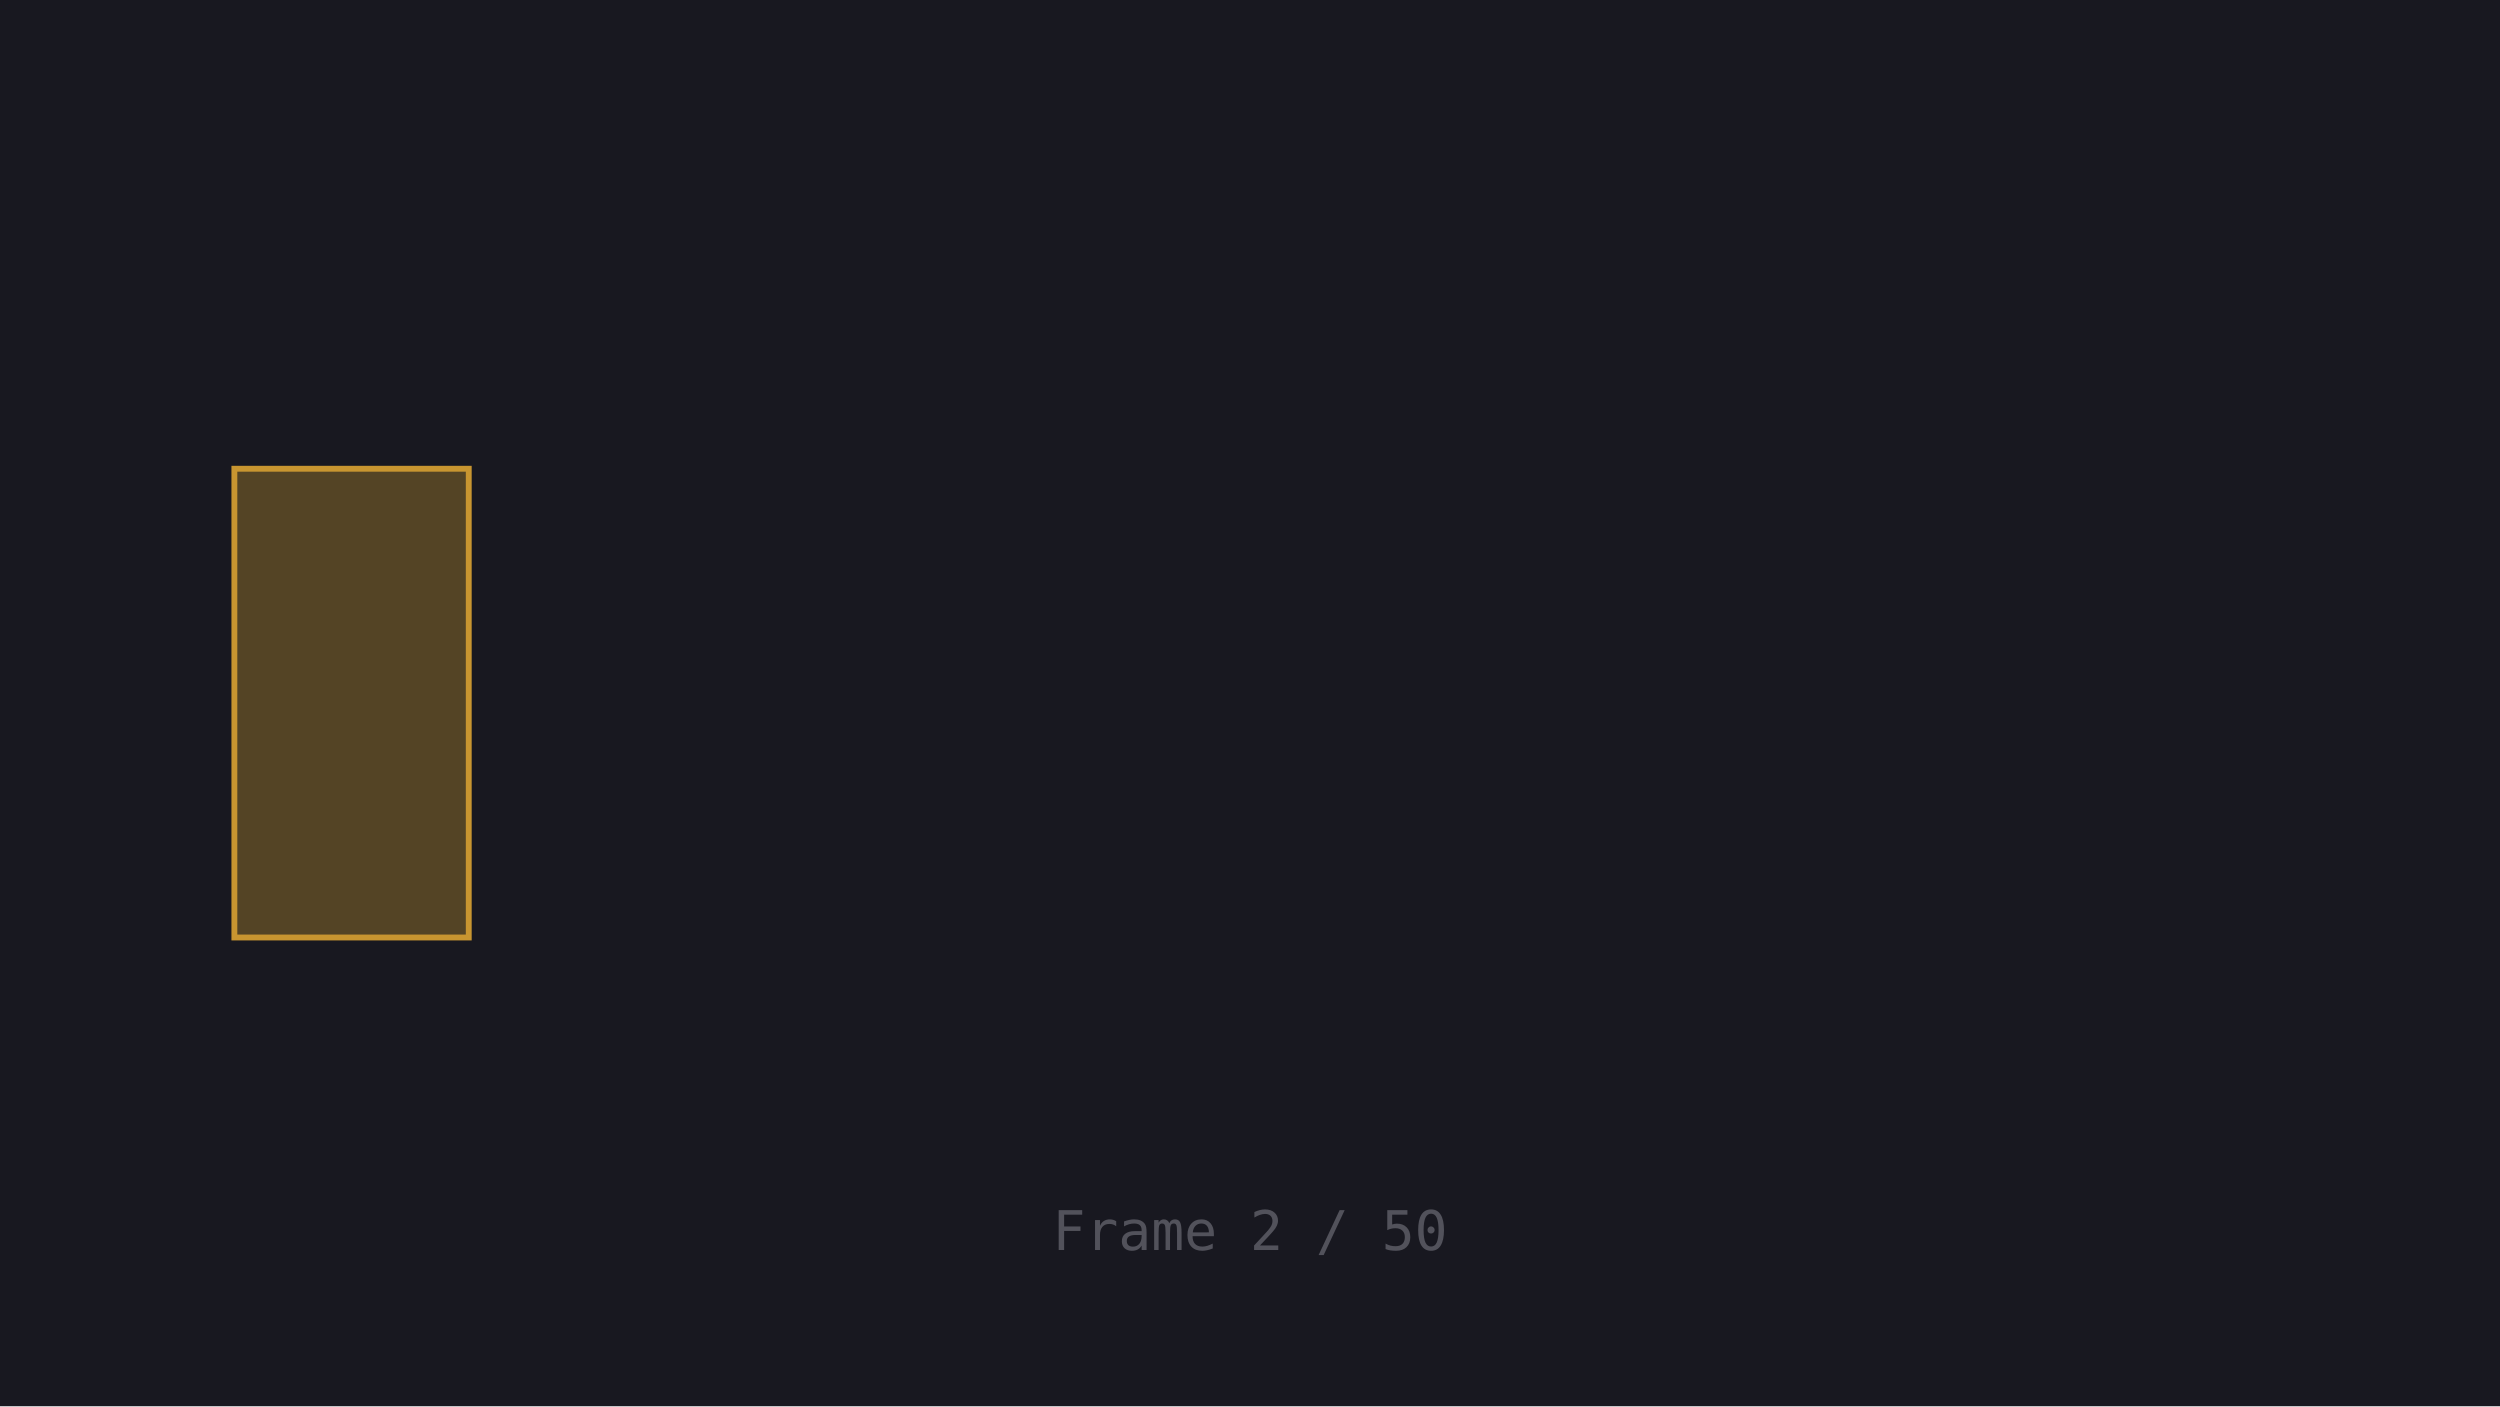
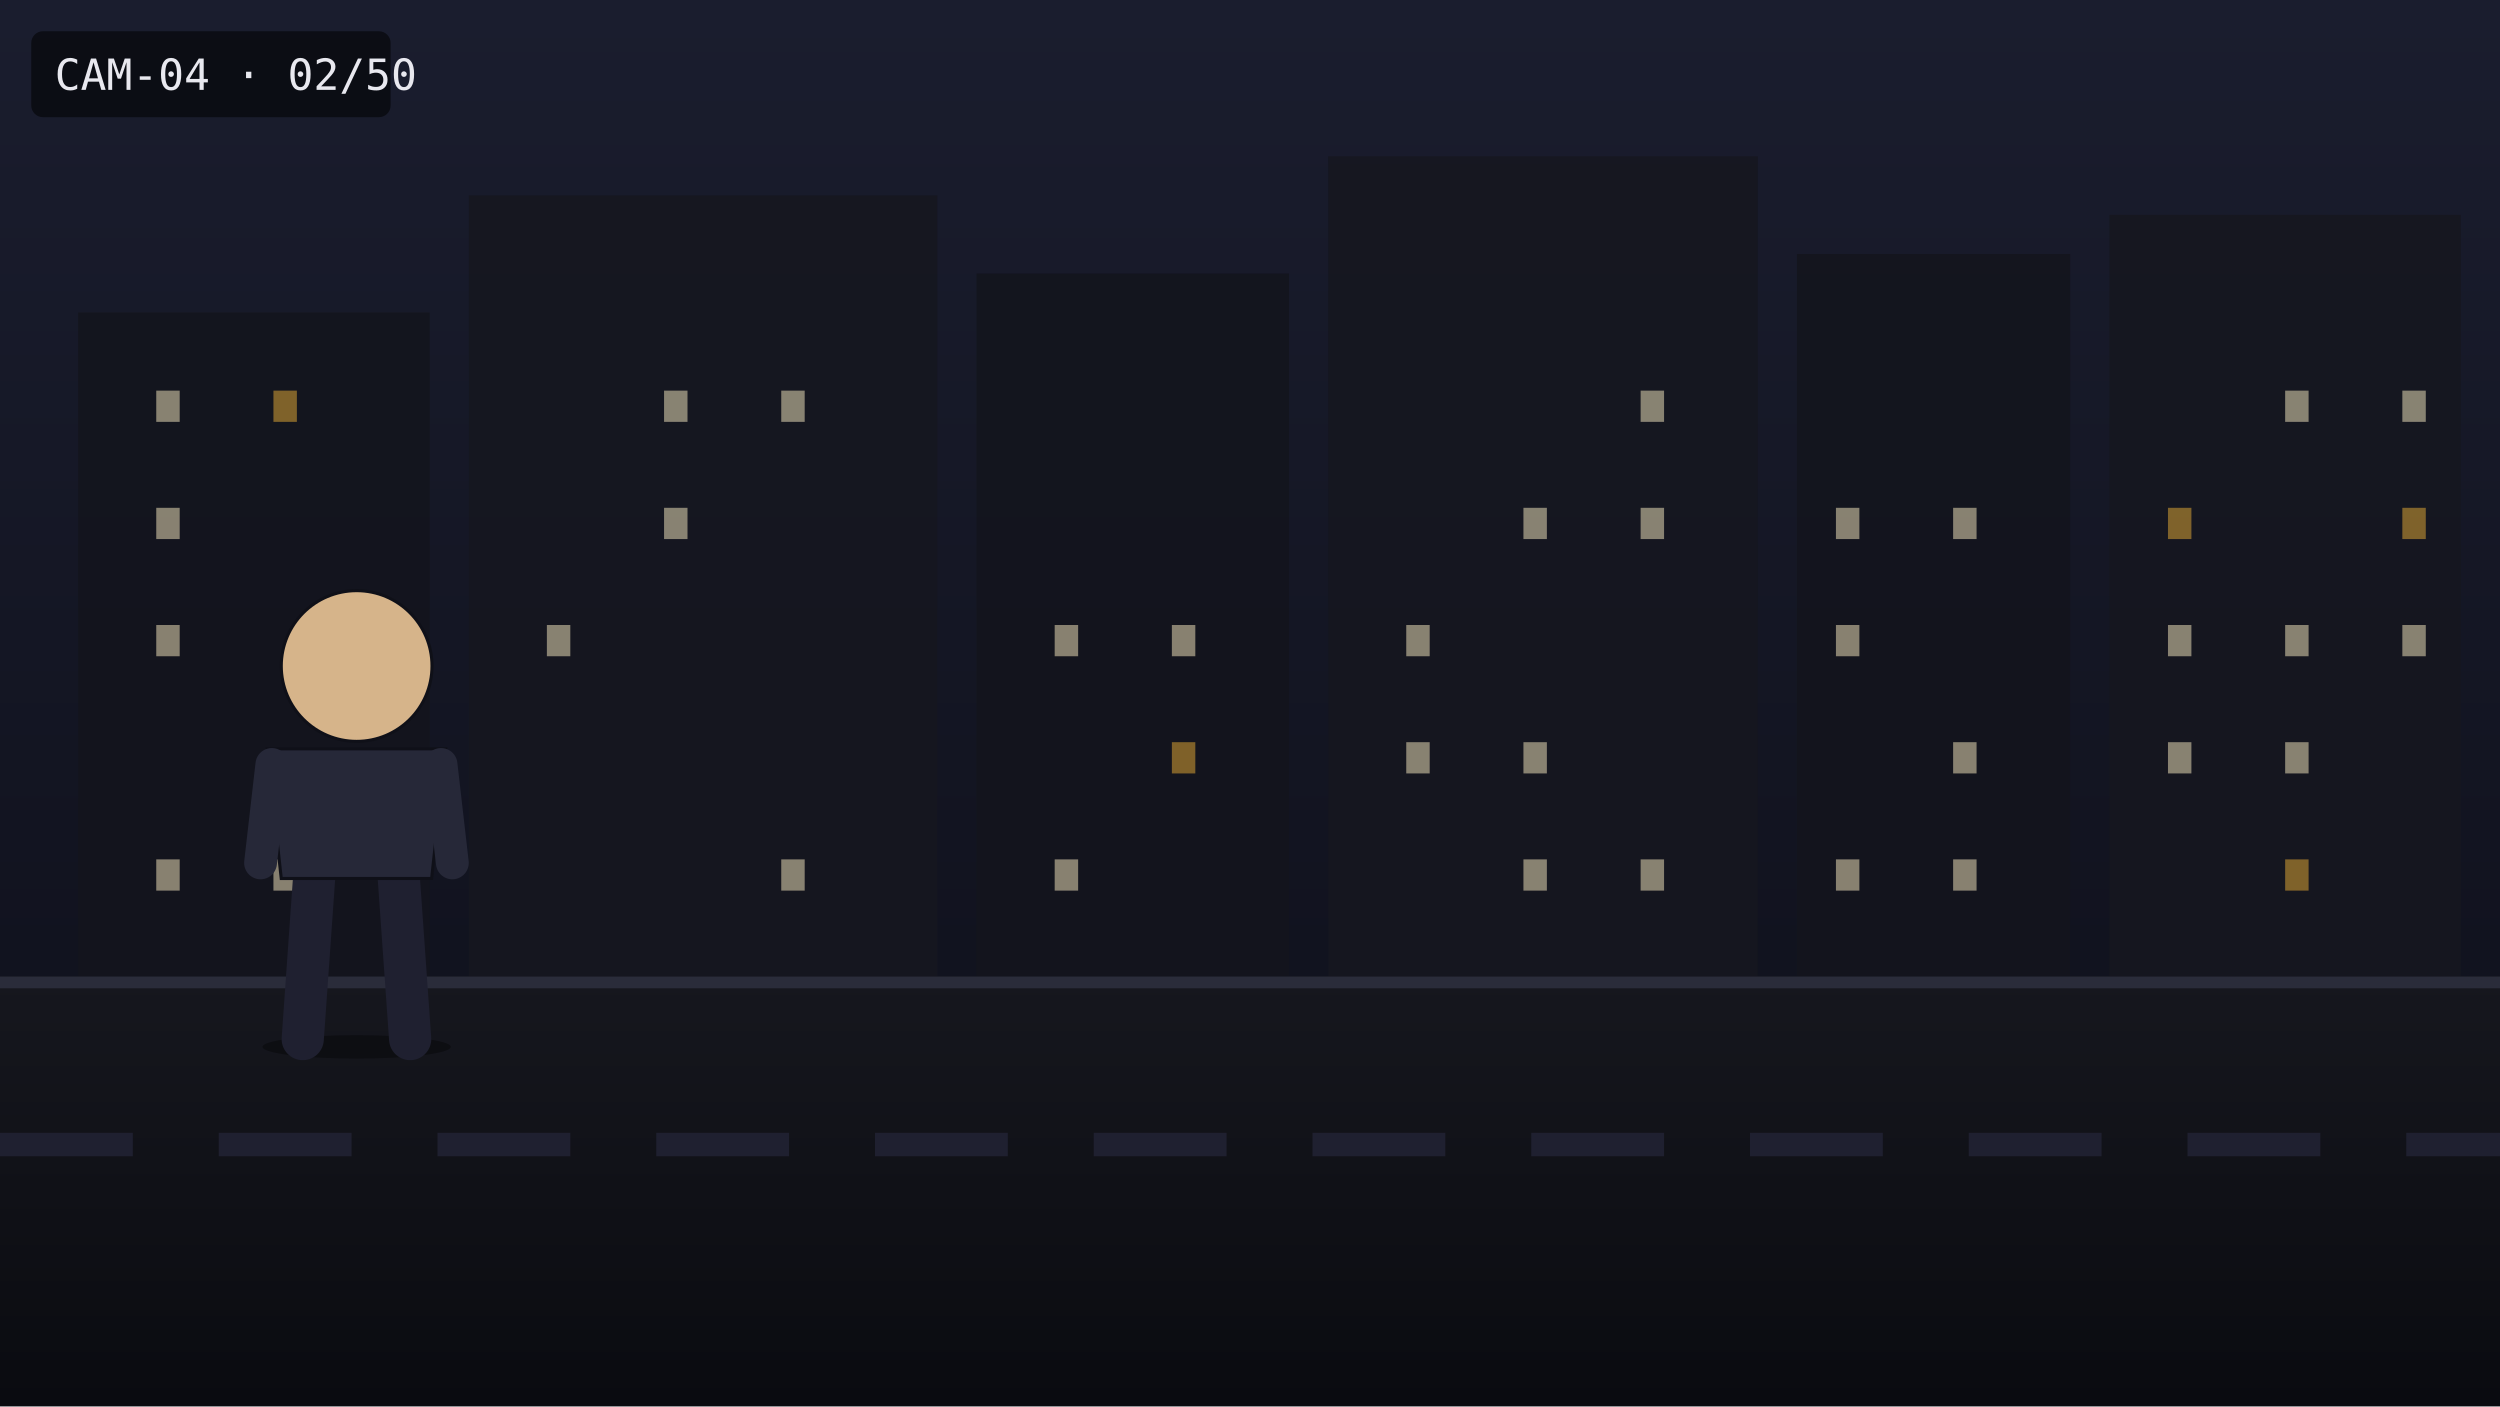
- <svg xmlns="http://www.w3.org/2000/svg" width="640" height="360" viewBox="0 0 640 360">
-   <rect width="640" height="360" fill="#181820" />
-   <rect x="60" y="120" width="60" height="120" fill="rgba(196,149,48,0.35)" stroke="#c89530" stroke-width="1.5" />
-   <text x="320" y="320" text-anchor="middle" font-family="monospace" font-size="14" fill="#52525b">Frame 2 / 50</text>
+ <svg xmlns="http://www.w3.org/2000/svg" width="640" height="360" viewBox="0 0 640 360" role="img" aria-label="Frame 2 / 50 — surveillance urbaine">
+   <defs>
+     <linearGradient id="sky" x1="0" y1="0" x2="0" y2="1">
+       <stop offset="0%" stop-color="#1a1d2e" />
+       <stop offset="100%" stop-color="#0d0e18" />
+     </linearGradient>
+     <linearGradient id="ground" x1="0" y1="0" x2="0" y2="1">
+       <stop offset="0%" stop-color="#16171e" />
+       <stop offset="100%" stop-color="#0a0b10" />
+     </linearGradient>
+   </defs>
+   <rect width="640" height="360" fill="url(#sky)" />
+   <g opacity="0.85">
+     <rect x="20" y="80" width="90" height="170" fill="#13141c" />
+     <rect x="120" y="50" width="120" height="200" fill="#15161f" />
+     <rect x="250" y="70" width="80" height="180" fill="#13141c" />
+     <rect x="340" y="40" width="110" height="210" fill="#15161f" />
+     <rect x="460" y="65" width="70" height="185" fill="#13141c" />
+     <rect x="540" y="55" width="90" height="195" fill="#15161f" />
+     <rect x="40" y="100" width="6" height="8" fill="#d6cba8" opacity="0.7" />
+     <rect x="40" y="130" width="6" height="8" fill="#d6cba8" opacity="0.7" />
+     <rect x="40" y="160" width="6" height="8" fill="#d6cba8" opacity="0.7" />
+     <rect x="40" y="220" width="6" height="8" fill="#d6cba8" opacity="0.7" />
+     <rect x="70" y="100" width="6" height="8" fill="#c89530" opacity="0.7" />
+     <rect x="70" y="220" width="6" height="8" fill="#d6cba8" opacity="0.7" />
+     <rect x="140" y="160" width="6" height="8" fill="#d6cba8" opacity="0.7" />
+     <rect x="170" y="100" width="6" height="8" fill="#d6cba8" opacity="0.7" />
+     <rect x="170" y="130" width="6" height="8" fill="#d6cba8" opacity="0.7" />
+     <rect x="200" y="100" width="6" height="8" fill="#d6cba8" opacity="0.7" />
+     <rect x="200" y="220" width="6" height="8" fill="#d6cba8" opacity="0.7" />
+     <rect x="270" y="160" width="6" height="8" fill="#d6cba8" opacity="0.7" />
+     <rect x="270" y="220" width="6" height="8" fill="#d6cba8" opacity="0.7" />
+     <rect x="300" y="160" width="6" height="8" fill="#d6cba8" opacity="0.7" />
+     <rect x="300" y="190" width="6" height="8" fill="#c89530" opacity="0.7" />
+     <rect x="360" y="160" width="6" height="8" fill="#d6cba8" opacity="0.7" />
+     <rect x="360" y="190" width="6" height="8" fill="#d6cba8" opacity="0.7" />
+     <rect x="390" y="130" width="6" height="8" fill="#d6cba8" opacity="0.7" />
+     <rect x="390" y="190" width="6" height="8" fill="#d6cba8" opacity="0.7" />
+     <rect x="390" y="220" width="6" height="8" fill="#d6cba8" opacity="0.7" />
+     <rect x="420" y="100" width="6" height="8" fill="#d6cba8" opacity="0.7" />
+     <rect x="420" y="130" width="6" height="8" fill="#d6cba8" opacity="0.7" />
+     <rect x="420" y="220" width="6" height="8" fill="#d6cba8" opacity="0.7" />
+     <rect x="470" y="130" width="6" height="8" fill="#d6cba8" opacity="0.7" />
+     <rect x="470" y="160" width="6" height="8" fill="#d6cba8" opacity="0.7" />
+     <rect x="470" y="220" width="6" height="8" fill="#d6cba8" opacity="0.7" />
+     <rect x="500" y="130" width="6" height="8" fill="#d6cba8" opacity="0.7" />
+     <rect x="500" y="190" width="6" height="8" fill="#d6cba8" opacity="0.7" />
+     <rect x="500" y="220" width="6" height="8" fill="#d6cba8" opacity="0.7" />
+     <rect x="555" y="130" width="6" height="8" fill="#c89530" opacity="0.7" />
+     <rect x="555" y="160" width="6" height="8" fill="#d6cba8" opacity="0.7" />
+     <rect x="555" y="190" width="6" height="8" fill="#d6cba8" opacity="0.7" />
+     <rect x="585" y="100" width="6" height="8" fill="#d6cba8" opacity="0.7" />
+     <rect x="585" y="160" width="6" height="8" fill="#d6cba8" opacity="0.7" />
+     <rect x="585" y="190" width="6" height="8" fill="#d6cba8" opacity="0.7" />
+     <rect x="585" y="220" width="6" height="8" fill="#c89530" opacity="0.7" />
+     <rect x="615" y="100" width="6" height="8" fill="#d6cba8" opacity="0.7" />
+     <rect x="615" y="130" width="6" height="8" fill="#c89530" opacity="0.7" />
+     <rect x="615" y="160" width="6" height="8" fill="#d6cba8" opacity="0.7" />
+   </g>
+   <rect x="0" y="250" width="640" height="110" fill="url(#ground)" />
+   <rect x="0" y="250" width="640" height="3" fill="#2a2c3a" />
+   <rect x="0" y="290" width="34" height="6" fill="#1f2030" />
+   <rect x="56" y="290" width="34" height="6" fill="#1f2030" />
+   <rect x="112" y="290" width="34" height="6" fill="#1f2030" />
+   <rect x="168" y="290" width="34" height="6" fill="#1f2030" />
+   <rect x="224" y="290" width="34" height="6" fill="#1f2030" />
+   <rect x="280" y="290" width="34" height="6" fill="#1f2030" />
+   <rect x="336" y="290" width="34" height="6" fill="#1f2030" />
+   <rect x="392" y="290" width="34" height="6" fill="#1f2030" />
+   <rect x="448" y="290" width="34" height="6" fill="#1f2030" />
+   <rect x="504" y="290" width="34" height="6" fill="#1f2030" />
+   <rect x="560" y="290" width="34" height="6" fill="#1f2030" />
+   <rect x="616" y="290" width="34" height="6" fill="#1f2030" />
+   <g aria-label="person-1">
+     <ellipse cx="91.3" cy="268.0" rx="24.1" ry="3" fill="rgba(0,0,0,0.35)" />
+     <line x1="80.4" y1="224.9" x2="77.5" y2="266.0" stroke="#1f2030" stroke-width="10.8" stroke-linecap="round" />
+     <line x1="102.1" y1="224.9" x2="105.0" y2="266.0" stroke="#1f2030" stroke-width="10.8" stroke-linecap="round" />
+     <path d="M 72.0 224.9                L 68.4 191.7                L 114.1 191.7                L 110.5 224.9 Z" fill="#262838" stroke="#0f1018" stroke-width="0.8" />
+     <line x1="69.6" y1="195.7" x2="66.7" y2="220.9" stroke="#262838" stroke-width="8.4" stroke-linecap="round" />
+     <line x1="112.9" y1="195.7" x2="115.8" y2="220.9" stroke="#262838" stroke-width="8.4" stroke-linecap="round" />
+     <circle cx="91.3" cy="170.5" r="19.3" fill="#d6b48a" stroke="#0f1018" stroke-width="0.8" />
+   </g>
+   <g>
+     <rect x="8" y="8" width="92" height="22" rx="3" fill="rgba(0,0,0,0.55)" />
+     <text x="14" y="23" font-family="monospace" font-size="11" fill="#e8e8ef">CAM-04 · 02/50</text>
+   </g>
</svg>
